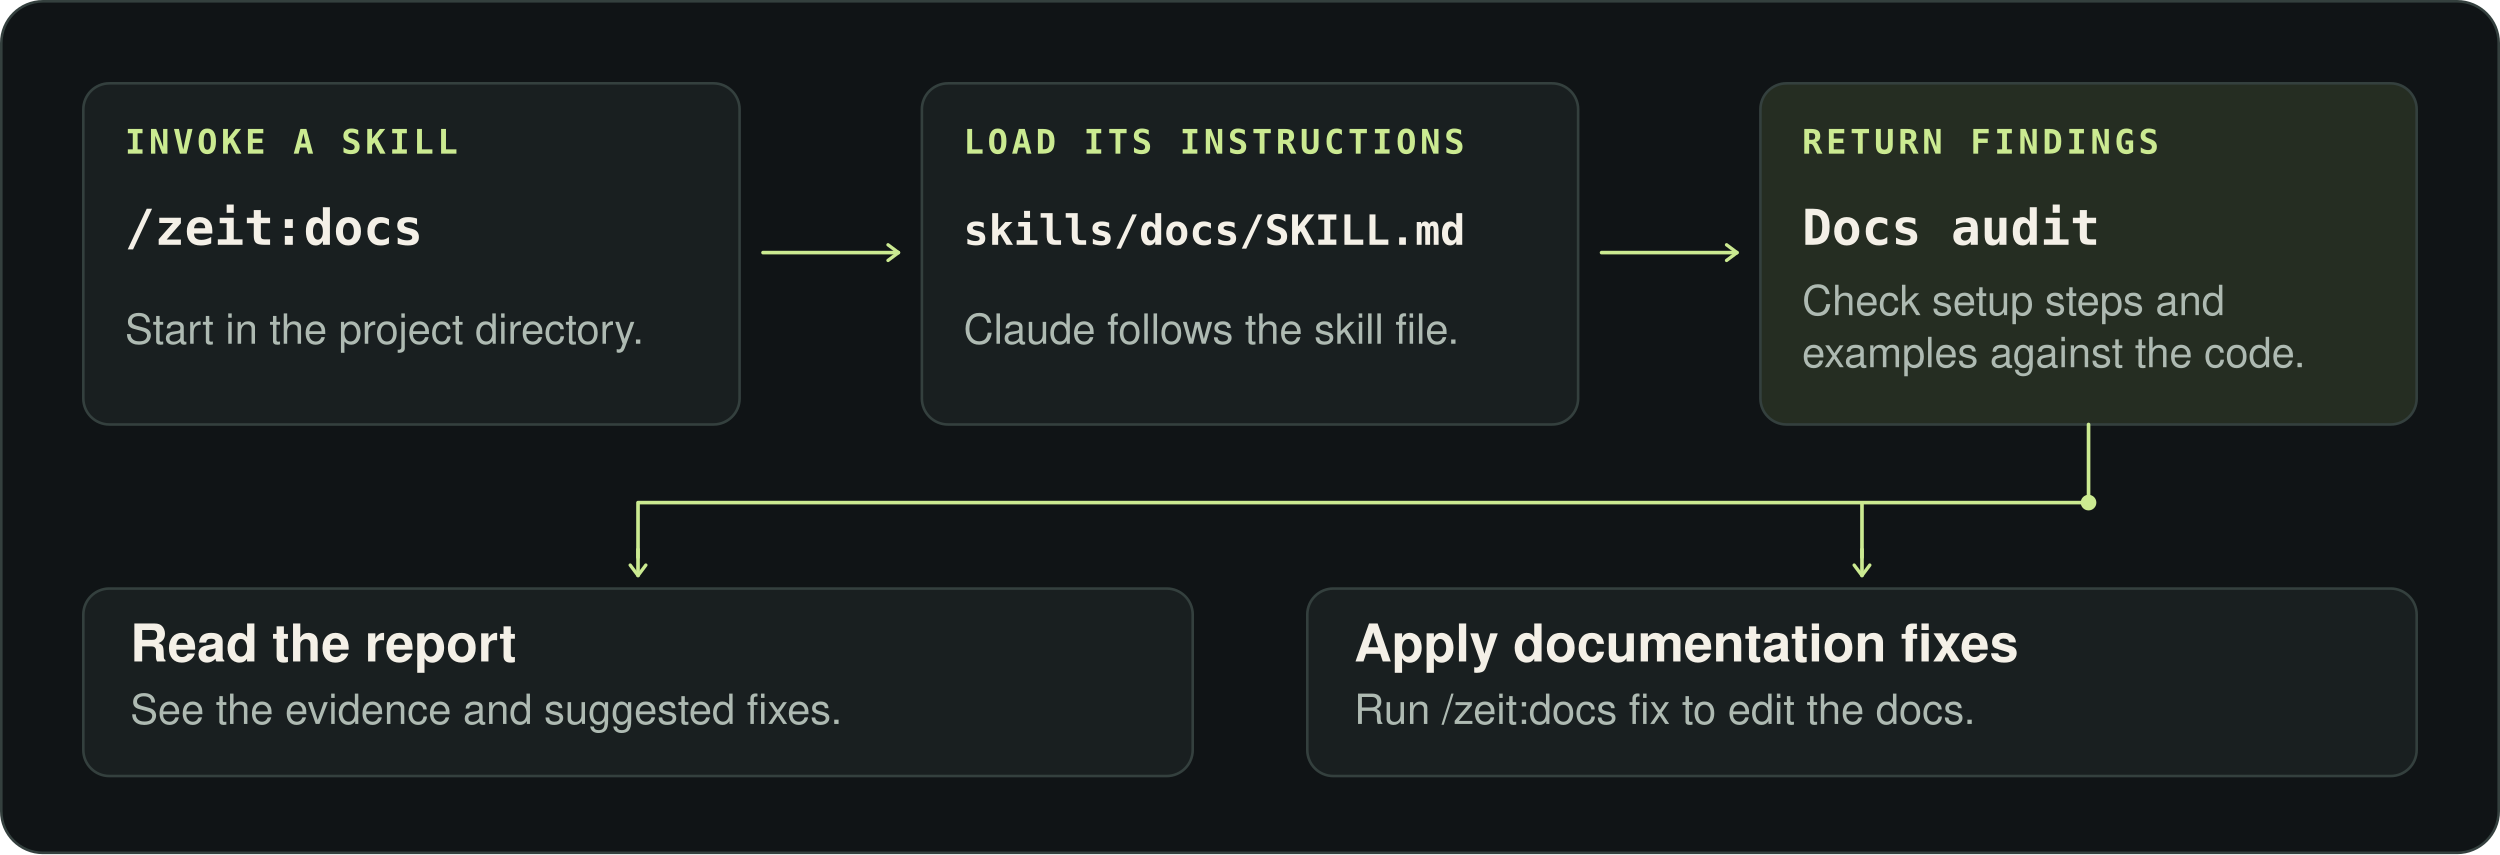
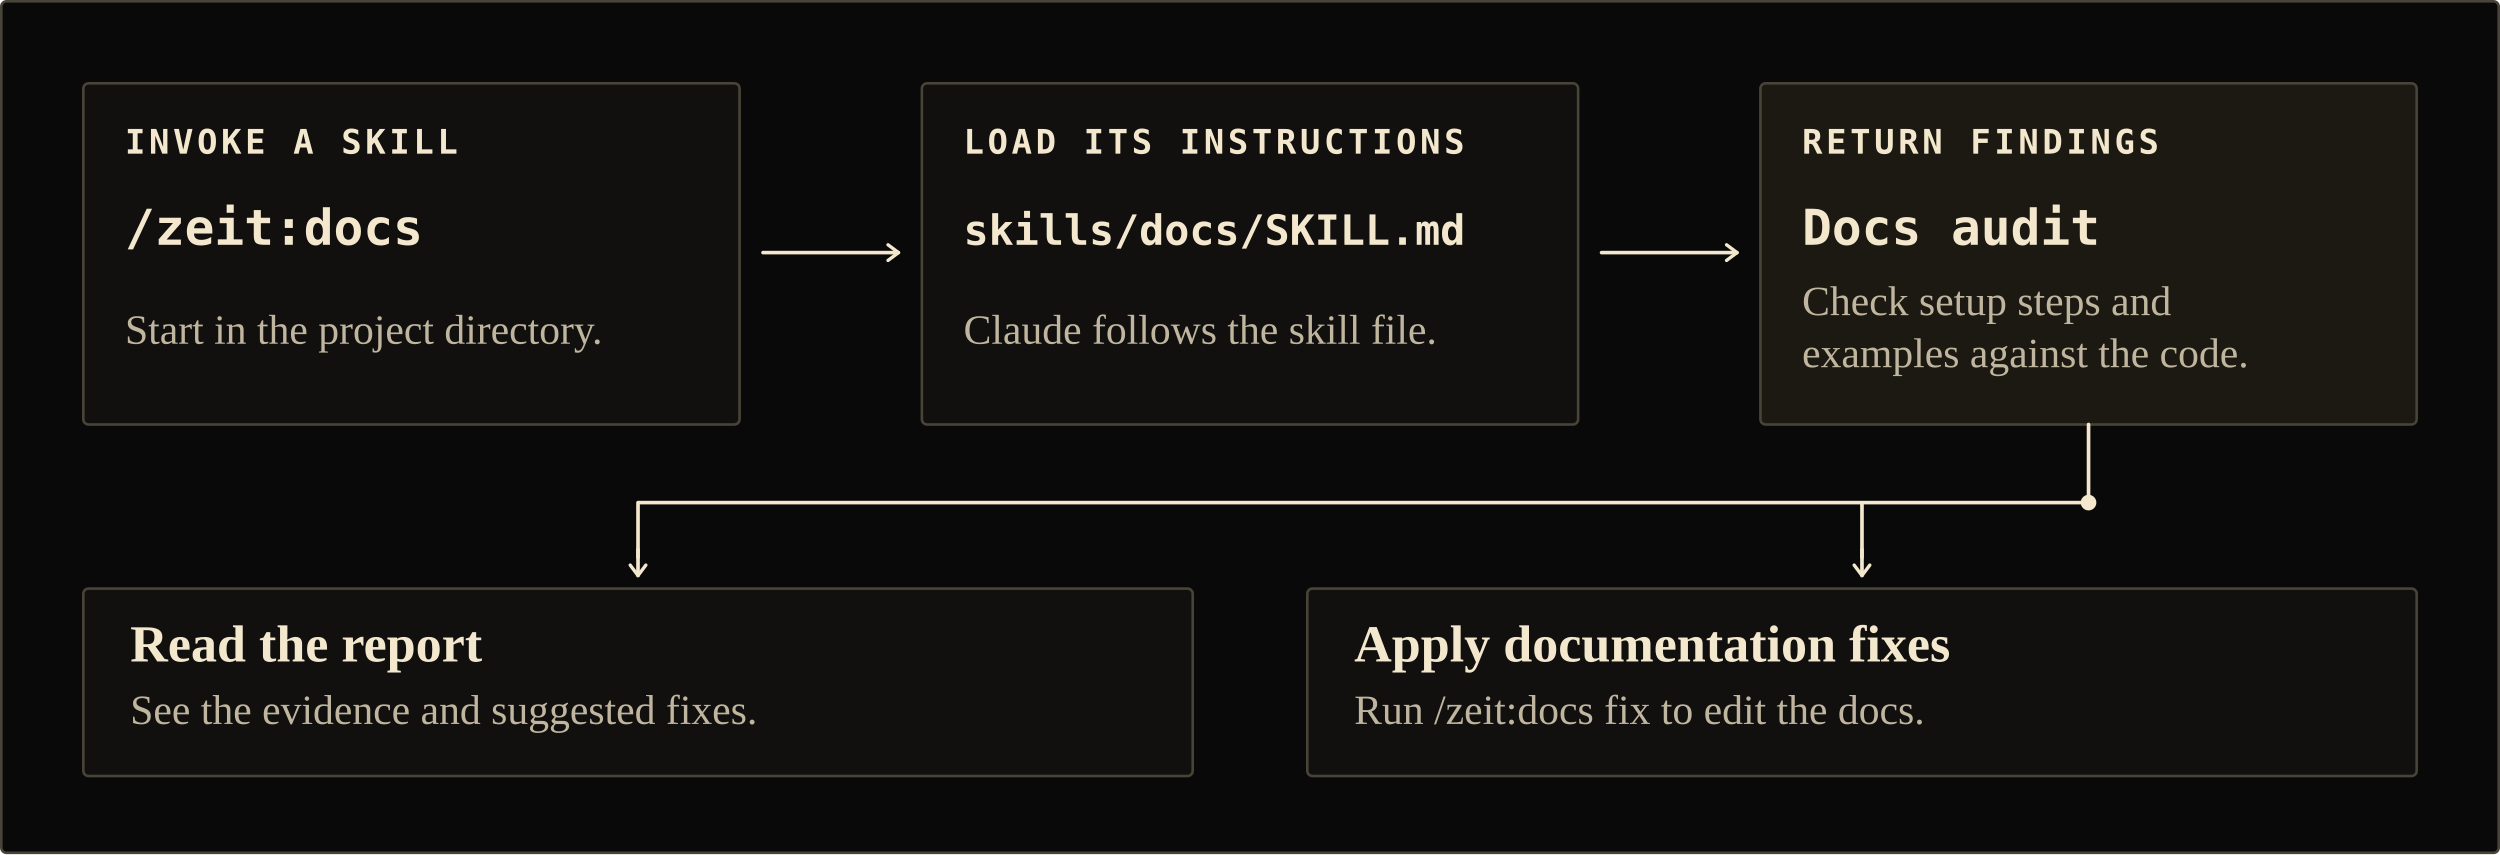
<svg xmlns="http://www.w3.org/2000/svg" width="960" height="328" viewBox="0 0 960 328" role="img" aria-labelledby="title desc">
  <defs>
    <marker id="arrow" markerWidth="8" markerHeight="8" refX="6" refY="4" orient="auto" markerUnits="userSpaceOnUse">
-       <path d="m2 1 4 3-4 3" fill="none" stroke="#CBEA91" stroke-width="1.3" stroke-linecap="round" stroke-linejoin="round" />
+       <path d="m2 1 4 3-4 3" fill="none" stroke="#F3E8CD" stroke-width="1.3" stroke-linecap="round" stroke-linejoin="round" />
    </marker>
  </defs>
-   <rect x="0.5" y="0.5" width="959" height="327" rx="16" fill="#101416" stroke="#34403E" />
-   <rect x="32" y="32" width="252" height="131" rx="10" fill="#191F20" stroke="#34403E" />
-   <text x="48" y="59" fill="#CBEA91" font-family="Consolas, SFMono-Regular, Menlo, monospace" font-size="13" font-weight="700" letter-spacing="1.4">INVOKE A SKILL</text>
-   <text x="48" y="94" fill="#F4F0E7" font-family="Consolas, SFMono-Regular, Menlo, monospace" font-size="19" font-weight="700">/zeit:docs</text>
-   <text x="48" y="132" fill="#AEBAB2" font-family="Segoe UI, Helvetica, Arial, sans-serif" font-size="16" font-weight="400">Start in the project directory.</text>
-   <rect x="354" y="32" width="252" height="131" rx="10" fill="#191F20" stroke="#34403E" />
-   <text x="370" y="59" fill="#CBEA91" font-family="Consolas, SFMono-Regular, Menlo, monospace" font-size="13" font-weight="700" letter-spacing="1.4">LOAD ITS INSTRUCTIONS</text>
-   <text x="370" y="94" fill="#F4F0E7" font-family="Consolas, SFMono-Regular, Menlo, monospace" font-size="16" font-weight="700">skills/docs/SKILL.md</text>
-   <text x="370" y="132" fill="#AEBAB2" font-family="Segoe UI, Helvetica, Arial, sans-serif" font-size="16" font-weight="400">Claude follows the skill file.</text>
-   <rect x="676" y="32" width="252" height="131" rx="10" fill="#252D22" stroke="#34403E" />
-   <text x="692" y="59" fill="#CBEA91" font-family="Consolas, SFMono-Regular, Menlo, monospace" font-size="13" font-weight="700" letter-spacing="1.4">RETURN FINDINGS</text>
-   <text x="692" y="94" fill="#F4F0E7" font-family="Consolas, SFMono-Regular, Menlo, monospace" font-size="19" font-weight="700">Docs audit</text>
-   <text x="692" y="121" fill="#AEBAB2" font-family="Segoe UI, Helvetica, Arial, sans-serif" font-size="16" font-weight="400">Check setup steps and</text>
-   <text x="692" y="141" fill="#AEBAB2" font-family="Segoe UI, Helvetica, Arial, sans-serif" font-size="16" font-weight="400">examples against the code.</text>
-   <path d="M293 97h52" fill="none" stroke="#CBEA91" stroke-width="1.4" stroke-linecap="round" stroke-linejoin="round" marker-end="url(#arrow)" />
-   <path d="M615 97h52" fill="none" stroke="#CBEA91" stroke-width="1.4" stroke-linecap="round" stroke-linejoin="round" marker-end="url(#arrow)" />
-   <path d="M802 163v30H245v21m557-21h-87v21" fill="none" stroke="#CBEA91" stroke-width="1.4" stroke-linecap="round" stroke-linejoin="round" />
-   <circle cx="802" cy="193" r="3" fill="#CBEA91" />
-   <path d="M245 211v10" fill="none" stroke="#CBEA91" stroke-width="1.4" stroke-linecap="round" stroke-linejoin="round" marker-end="url(#arrow)" />
-   <path d="M715 211v10" fill="none" stroke="#CBEA91" stroke-width="1.4" stroke-linecap="round" stroke-linejoin="round" marker-end="url(#arrow)" />
-   <rect x="32" y="226" width="426" height="72" rx="10" fill="#191F20" stroke="#34403E" />
-   <rect x="502" y="226" width="426" height="72" rx="10" fill="#191F20" stroke="#34403E" />
-   <text x="50" y="254" fill="#F4F0E7" font-family="Segoe UI, Helvetica, Arial, sans-serif" font-size="20" font-weight="700">Read the report</text>
-   <text x="50" y="278" fill="#AEBAB2" font-family="Segoe UI, Helvetica, Arial, sans-serif" font-size="16" font-weight="400">See the evidence and suggested fixes.</text>
-   <text x="520" y="254" fill="#F4F0E7" font-family="Segoe UI, Helvetica, Arial, sans-serif" font-size="20" font-weight="700">Apply documentation fixes</text>
-   <text x="520" y="278" fill="#AEBAB2" font-family="Segoe UI, Helvetica, Arial, sans-serif" font-size="16" font-weight="400">Run /zeit:docs fix to edit the docs.</text>
+   <rect x="0.5" y="0.5" width="959" height="327" rx="2" fill="#090909" stroke="#494438" />
+   <rect x="32" y="32" width="252" height="131" rx="2" fill="#11100E" stroke="#494438" />
+   <text x="48" y="59" fill="#F3E8CD" font-family="Consolas, SFMono-Regular, Menlo, monospace" font-size="13" font-weight="700" letter-spacing="1.4">INVOKE A SKILL</text>
+   <text x="48" y="94" fill="#F3E8CD" font-family="Consolas, SFMono-Regular, Menlo, monospace" font-size="19" font-weight="700">/zeit:docs</text>
+   <text x="48" y="132" fill="#C0B69F" font-family="Georgia, 'Times New Roman', serif" font-size="16" font-weight="400">Start in the project directory.</text>
+   <rect x="354" y="32" width="252" height="131" rx="2" fill="#11100E" stroke="#494438" />
+   <text x="370" y="59" fill="#F3E8CD" font-family="Consolas, SFMono-Regular, Menlo, monospace" font-size="13" font-weight="700" letter-spacing="1.4">LOAD ITS INSTRUCTIONS</text>
+   <text x="370" y="94" fill="#F3E8CD" font-family="Consolas, SFMono-Regular, Menlo, monospace" font-size="16" font-weight="700">skills/docs/SKILL.md</text>
+   <text x="370" y="132" fill="#C0B69F" font-family="Georgia, 'Times New Roman', serif" font-size="16" font-weight="400">Claude follows the skill file.</text>
+   <rect x="676" y="32" width="252" height="131" rx="2" fill="#1C1913" stroke="#494438" />
+   <text x="692" y="59" fill="#F3E8CD" font-family="Consolas, SFMono-Regular, Menlo, monospace" font-size="13" font-weight="700" letter-spacing="1.4">RETURN FINDINGS</text>
+   <text x="692" y="94" fill="#F3E8CD" font-family="Consolas, SFMono-Regular, Menlo, monospace" font-size="19" font-weight="700">Docs audit</text>
+   <text x="692" y="121" fill="#C0B69F" font-family="Georgia, 'Times New Roman', serif" font-size="16" font-weight="400">Check setup steps and</text>
+   <text x="692" y="141" fill="#C0B69F" font-family="Georgia, 'Times New Roman', serif" font-size="16" font-weight="400">examples against the code.</text>
+   <path d="M293 97h52" fill="none" stroke="#F3E8CD" stroke-width="1.4" stroke-linecap="round" stroke-linejoin="round" marker-end="url(#arrow)" />
+   <path d="M615 97h52" fill="none" stroke="#F3E8CD" stroke-width="1.4" stroke-linecap="round" stroke-linejoin="round" marker-end="url(#arrow)" />
+   <path d="M802 163v30H245v21m557-21h-87v21" fill="none" stroke="#F3E8CD" stroke-width="1.4" stroke-linecap="round" stroke-linejoin="round" />
+   <circle cx="802" cy="193" r="3" fill="#F3E8CD" />
+   <path d="M245 211v10" fill="none" stroke="#F3E8CD" stroke-width="1.4" stroke-linecap="round" stroke-linejoin="round" marker-end="url(#arrow)" />
+   <path d="M715 211v10" fill="none" stroke="#F3E8CD" stroke-width="1.4" stroke-linecap="round" stroke-linejoin="round" marker-end="url(#arrow)" />
+   <rect x="32" y="226" width="426" height="72" rx="2" fill="#11100E" stroke="#494438" />
+   <rect x="502" y="226" width="426" height="72" rx="2" fill="#11100E" stroke="#494438" />
+   <text x="50" y="254" fill="#F3E8CD" font-family="Georgia, 'Times New Roman', serif" font-size="20" font-weight="700">Read the report</text>
+   <text x="50" y="278" fill="#C0B69F" font-family="Georgia, 'Times New Roman', serif" font-size="16" font-weight="400">See the evidence and suggested fixes.</text>
+   <text x="520" y="254" fill="#F3E8CD" font-family="Georgia, 'Times New Roman', serif" font-size="20" font-weight="700">Apply documentation fixes</text>
+   <text x="520" y="278" fill="#C0B69F" font-family="Georgia, 'Times New Roman', serif" font-size="16" font-weight="400">Run /zeit:docs fix to edit the docs.</text>
</svg>
